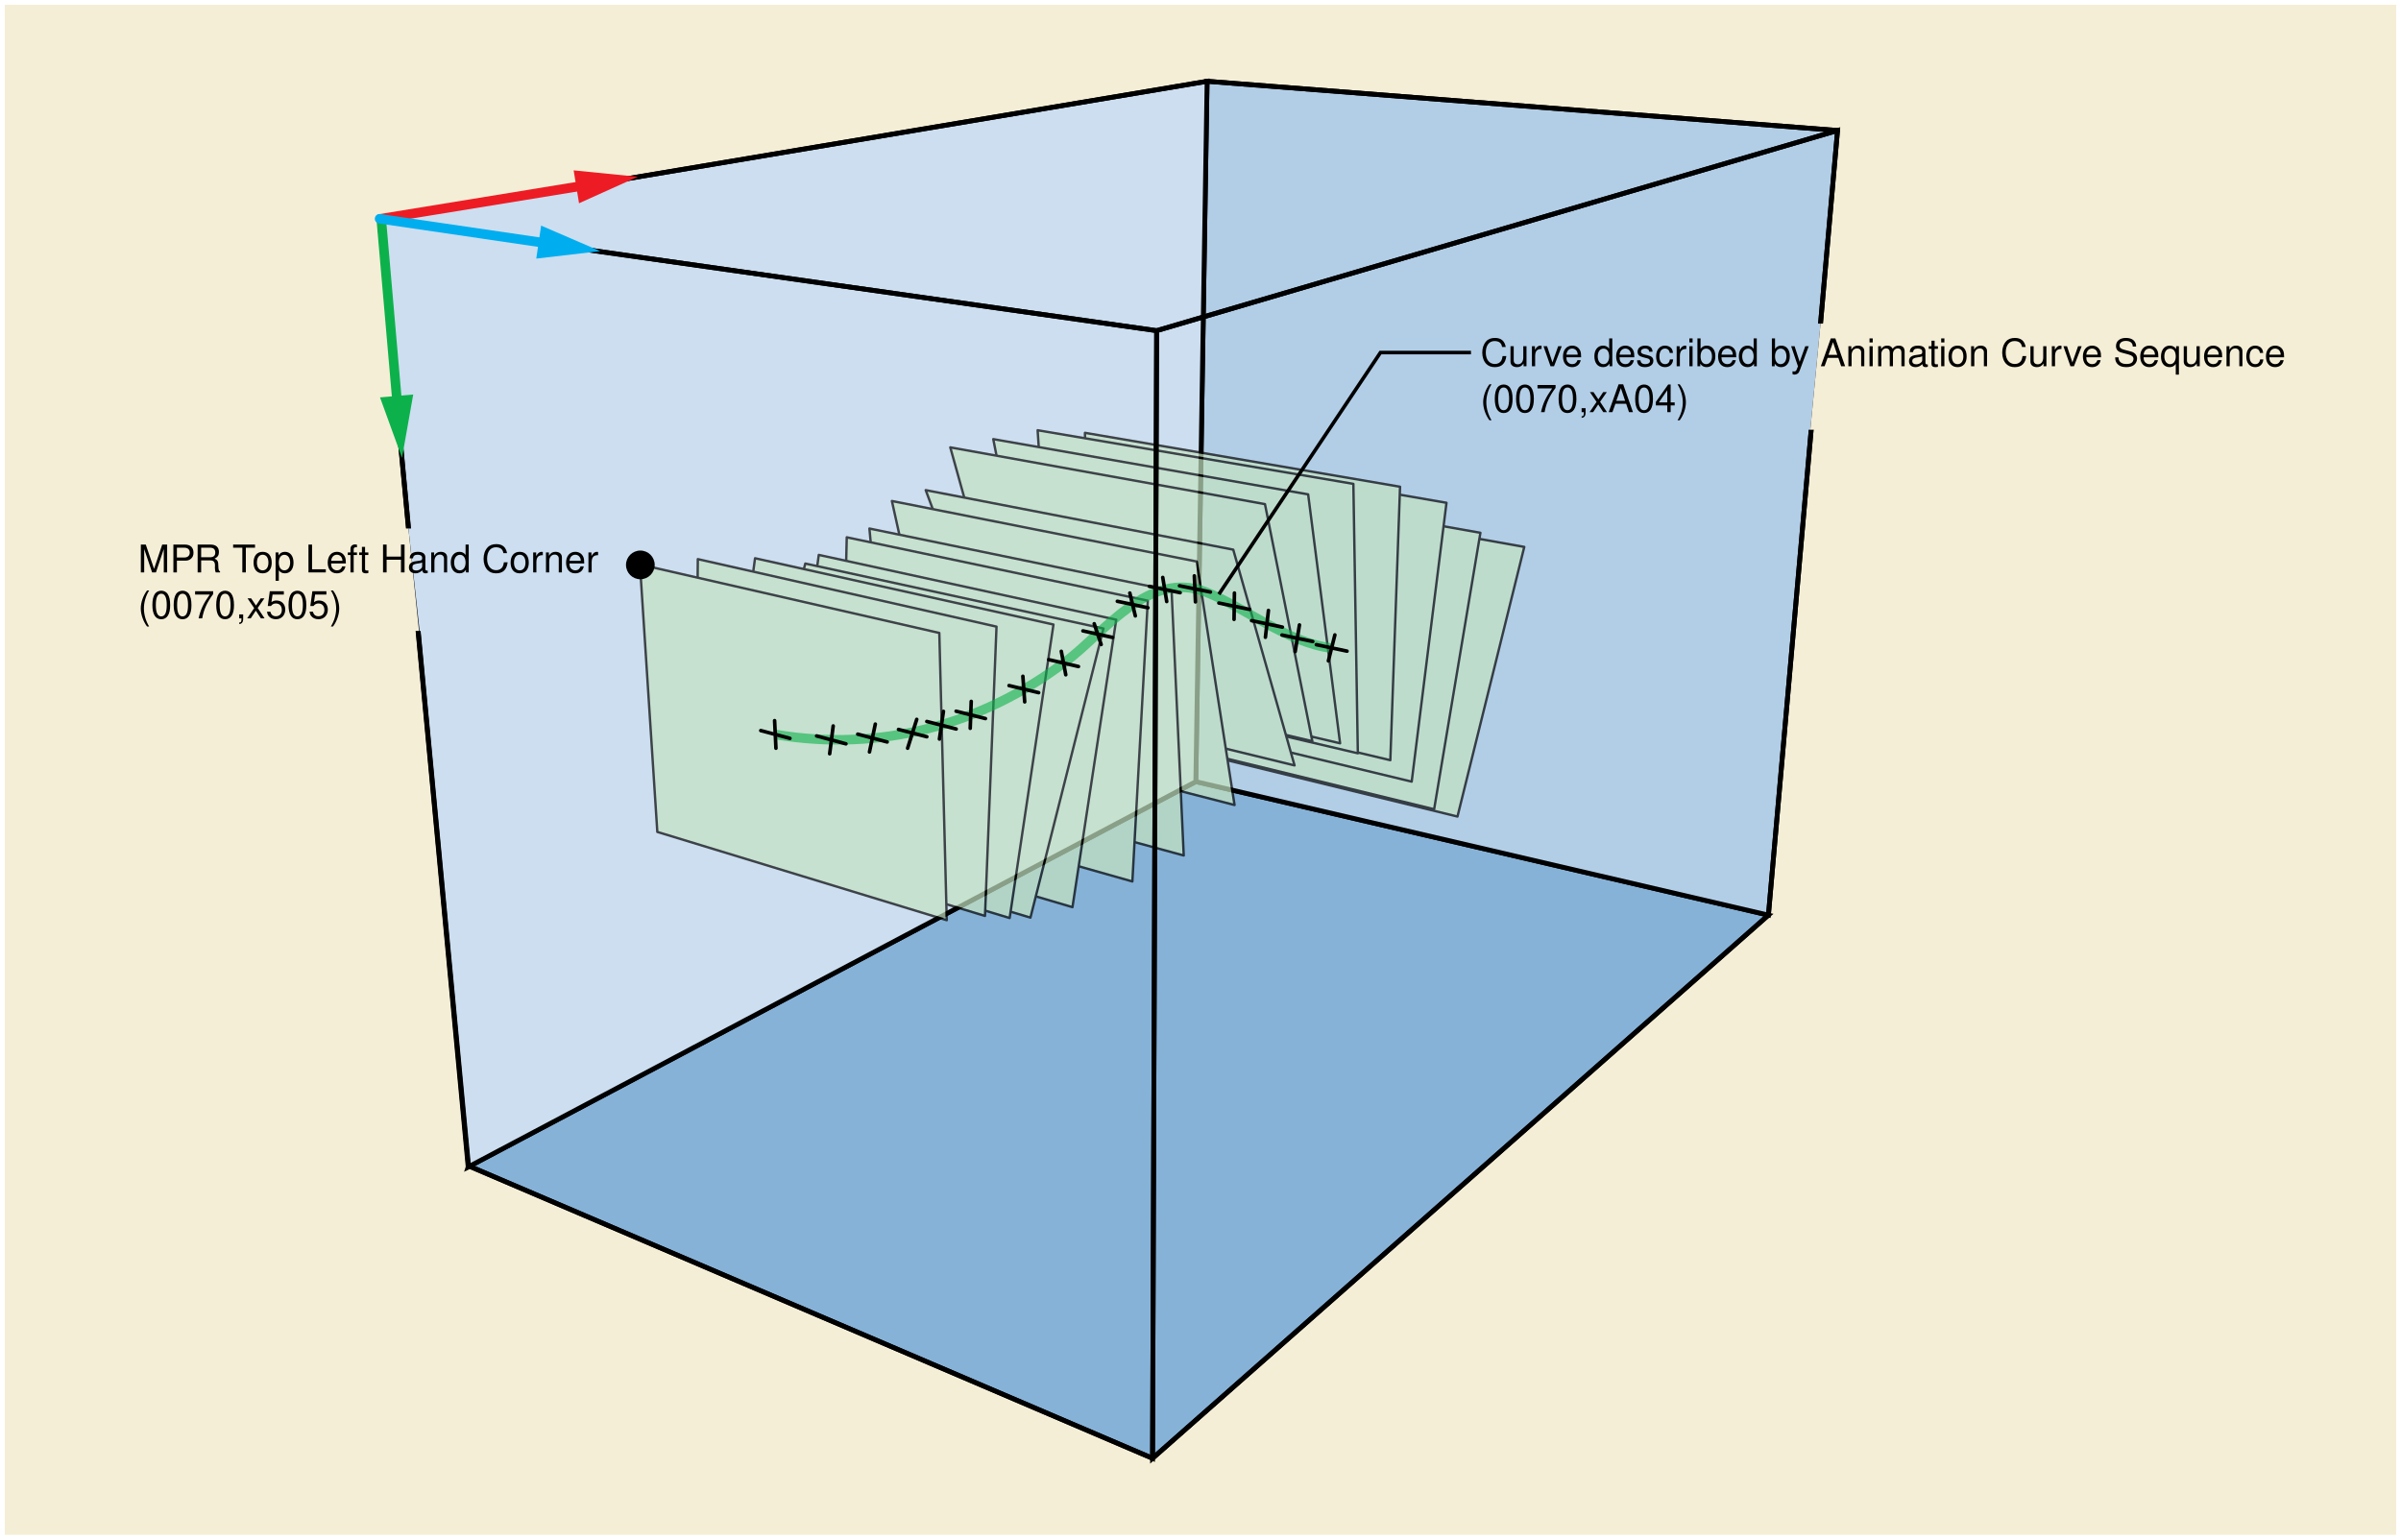
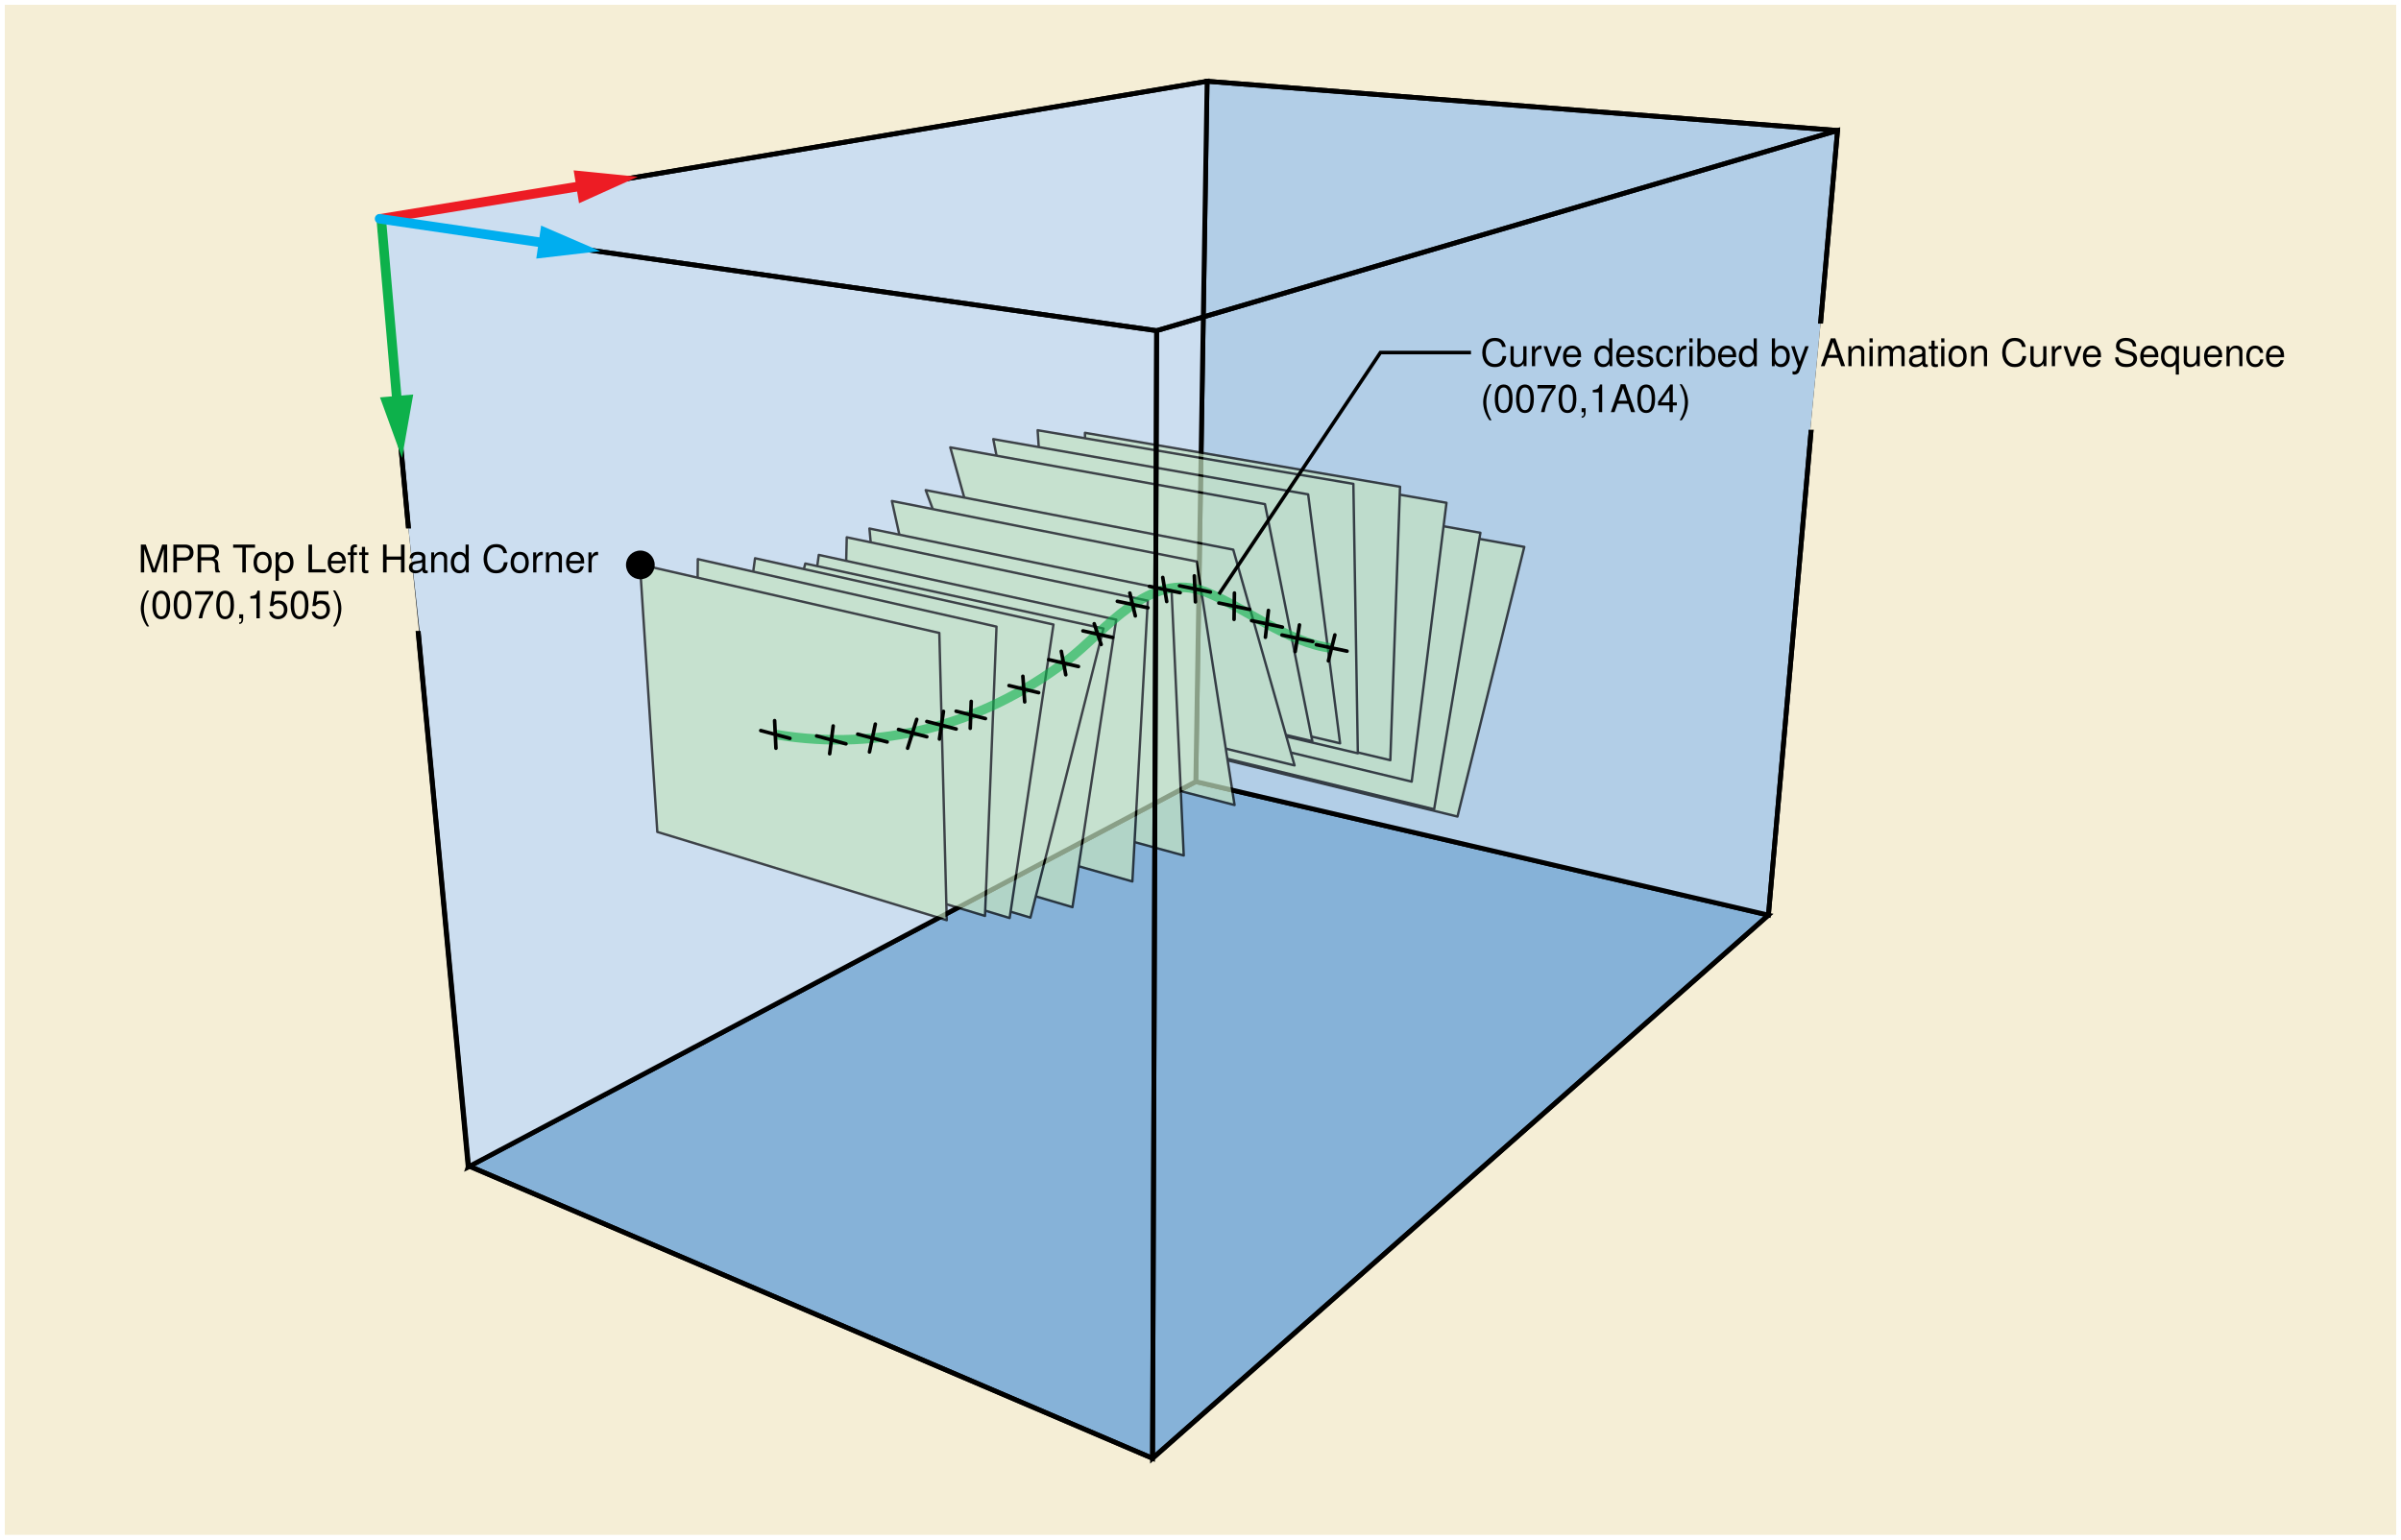
<svg xmlns="http://www.w3.org/2000/svg" version="1.1" id="Layer_1" x="0px" y="0px" width="502.001px" height="322px" viewBox="0 0 502.001 322" enable-background="new 0 0 502.001 322" xml:space="preserve">
  <defs>
    <style type="text/css">
	text {
	  font-family: Helvetica, Verdana, ArialUnicodeMS, san-serif
	}
	</style>
  </defs>
  <g>
   </g>
  <g>
    <rect x="1" y="1" fill="#F5EED6" width="500.001" height="320" />
    <g>
      <polygon fill="#86B2D8" stroke="#000000" stroke-miterlimit="10" points="97.883,244.063 250.021,163.474 369.74,191.392     240.975,305 97.958,243.833   " />
      <polygon fill="#B2CEE7" stroke="#000000" stroke-miterlimit="10" points="384.195,27.289 252.378,17 250.021,163.474     369.74,191.392   " />
      <polygon fill="#CCDEF0" stroke="#000000" stroke-miterlimit="10" points="79.366,46.071 97.883,244.063 250.021,163.474     252.378,17   " />
      <g opacity="0.7">
        <polygon fill="#C3E2C1" stroke="#000000" stroke-width="0.5" stroke-linecap="round" stroke-linejoin="round" points="     240.908,155.174 304.729,170.776 318.696,114.383 254.074,102.868    " />
        <polygon fill="#C3E2C1" stroke="#000000" stroke-width="0.5" stroke-linecap="round" stroke-linejoin="round" points="     236.161,153.707 299.85,169.249 309.522,111.429 244.392,99.924    " />
        <polygon fill="#C3E2C1" stroke="#000000" stroke-width="0.5" stroke-linecap="round" stroke-linejoin="round" points="     231.379,148.129 295.159,163.474 302.432,105.154 236.896,93.832    " />
        <polygon fill="#C3E2C1" stroke="#000000" stroke-width="0.5" stroke-linecap="round" stroke-linejoin="round" points="     227.118,143.923 290.689,158.989 292.722,101.799 226.846,90.522    " />
        <polygon fill="#C3E2C1" stroke="#000000" stroke-width="0.5" stroke-linecap="round" stroke-linejoin="round" points="     220.427,142.656 283.669,157.493 283.895,157.547 282.962,101.196 216.947,89.982    " />
        <polygon fill="#C3E2C1" stroke="#000000" stroke-width="0.5" stroke-linecap="round" stroke-linejoin="round" points="     217.272,140.712 280.186,155.457 273.508,103.395 207.672,91.842    " />
        <polygon fill="#C3E2C1" stroke="#000000" stroke-width="0.5" stroke-linecap="round" stroke-linejoin="round" points="     211.658,140.207 274.383,155.017 264.479,105.435 198.686,93.564    " />
        <polygon fill="#C3E2C1" stroke="#000000" stroke-width="0.5" stroke-linecap="round" stroke-linejoin="round" points="     209.417,145.162 270.666,160.083 257.847,114.958 193.549,102.509    " />
        <polygon fill="#C3E2C1" stroke="#000000" stroke-width="0.5" stroke-linecap="round" stroke-linejoin="round" points="     197.097,152.669 258.12,168.364 250.209,117.44 186.476,104.78    " />
        <polygon fill="#C3E2C1" stroke="#000000" stroke-width="0.5" stroke-linecap="round" stroke-linejoin="round" points="     186.636,162.368 247.497,178.922 244.956,123.558 181.778,110.539    " />
        <polygon fill="#C3E2C1" stroke="#000000" stroke-width="0.5" stroke-linecap="round" stroke-linejoin="round" points="     175.713,167.081 236.757,184.354 239.982,125.635 177.039,112.373    " />
        <polygon fill="#C3E2C1" stroke="#000000" stroke-width="0.5" stroke-linecap="round" stroke-linejoin="round" points="     163.473,171.826 224.232,189.729 233.378,129.605 171.191,116.054    " />
        <polygon fill="#C3E2C1" stroke="#000000" stroke-width="0.5" stroke-linecap="round" stroke-linejoin="round" points="     154.066,173.645 215.445,191.915 230.712,131.456 168.371,117.861    " />
        <polygon fill="#C3E2C1" stroke="#000000" stroke-width="0.5" stroke-linecap="round" stroke-linejoin="round" points="     150.159,173.61 211.097,192.003 220.261,130.619 157.866,116.755    " />
        <polygon fill="#C3E2C1" stroke="#000000" stroke-width="0.5" stroke-linecap="round" stroke-linejoin="round" points="     145.376,173.194 205.942,191.562 208.349,131.06 145.898,116.939    " />
        <polygon fill="#C3E2C1" stroke="#000000" stroke-width="0.5" stroke-linecap="round" stroke-linejoin="round" points="     137.432,173.992 197.947,192.456 196.392,132.38 133.802,118.063    " />
      </g>
      <path opacity="0.6" fill="none" stroke="#0DB14B" stroke-width="2" stroke-linejoin="round" d="M278.498,135.563    c-9.283-1.093-18.46-8.658-26.34-11.728c-12.002-4.675-20.981,8.211-29.252,14.459c-17.742,13.402-38.803,18.978-60.641,15.345" />
      <g>
        <line fill="none" stroke="#000000" stroke-width="0.75" stroke-linecap="round" stroke-linejoin="round" x1="275.223" y1="134.83" x2="281.636" y2="136.184" />
        <line fill="none" stroke="#000000" stroke-width="0.75" stroke-linecap="round" stroke-linejoin="round" x1="279.095" y1="132.791" x2="277.739" y2="138.218" />
        <line fill="none" stroke="#000000" stroke-width="0.75" stroke-linecap="round" stroke-linejoin="round" x1="268.04" y1="132.815" x2="274.471" y2="134.168" />
        <line fill="none" stroke="#000000" stroke-width="0.75" stroke-linecap="round" stroke-linejoin="round" x1="271.689" y1="130.701" x2="270.798" y2="136.274" />
        <line fill="none" stroke="#000000" stroke-width="0.75" stroke-linecap="round" stroke-linejoin="round" x1="261.678" y1="129.804" x2="268.124" y2="131.159" />
        <line fill="none" stroke="#000000" stroke-width="0.75" stroke-linecap="round" stroke-linejoin="round" x1="265.205" y1="127.67" x2="264.572" y2="133.281" />
        <line fill="none" stroke="#000000" stroke-width="0.75" stroke-linecap="round" stroke-linejoin="round" x1="254.842" y1="126.121" x2="261.292" y2="127.462" />
        <line fill="none" stroke="#000000" stroke-width="0.75" stroke-linecap="round" stroke-linejoin="round" x1="258.094" y1="124.033" x2="258.015" y2="129.536" />
        <line fill="none" stroke="#000000" stroke-width="0.75" stroke-linecap="round" stroke-linejoin="round" x1="246.608" y1="122.511" x2="253.071" y2="123.822" />
        <line fill="none" stroke="#000000" stroke-width="0.75" stroke-linecap="round" stroke-linejoin="round" x1="249.712" y1="120.438" x2="249.941" y2="125.881" />
        <line fill="none" stroke="#000000" stroke-width="0.75" stroke-linecap="round" stroke-linejoin="round" x1="243.108" y1="120.768" x2="243.935" y2="125.806" />
        <line fill="none" stroke="#000000" stroke-width="0.75" stroke-linecap="round" stroke-linejoin="round" x1="240.322" y1="122.634" x2="246.747" y2="123.957" />
        <line fill="none" stroke="#000000" stroke-width="0.75" stroke-linecap="round" stroke-linejoin="round" x1="236.222" y1="124.036" x2="237.371" y2="128.81" />
        <line fill="none" stroke="#000000" stroke-width="0.75" stroke-linecap="round" stroke-linejoin="round" x1="233.611" y1="125.755" x2="240.01" y2="127.111" />
        <line fill="none" stroke="#000000" stroke-width="0.75" stroke-linecap="round" stroke-linejoin="round" x1="226.418" y1="131.946" x2="232.62" y2="133.323" />
        <line fill="none" stroke="#000000" stroke-width="0.75" stroke-linecap="round" stroke-linejoin="round" x1="228.778" y1="130.455" x2="230.23" y2="134.795" />
        <line fill="none" stroke="#000000" stroke-width="0.75" stroke-linecap="round" stroke-linejoin="round" x1="221.897" y1="136.218" x2="222.831" y2="141.124" />
        <line fill="none" stroke="#000000" stroke-width="0.75" stroke-linecap="round" stroke-linejoin="round" x1="219.271" y1="137.96" x2="225.484" y2="139.4" />
        <line fill="none" stroke="#000000" stroke-width="0.75" stroke-linecap="round" stroke-linejoin="round" x1="213.863" y1="141.441" x2="214.243" y2="146.793" />
        <line fill="none" stroke="#000000" stroke-width="0.75" stroke-linecap="round" stroke-linejoin="round" x1="210.97" y1="143.383" x2="217.16" y2="144.867" />
        <line fill="none" stroke="#000000" stroke-width="0.75" stroke-linecap="round" stroke-linejoin="round" x1="203.062" y1="146.694" x2="202.853" y2="152.321" />
        <line fill="none" stroke="#000000" stroke-width="0.75" stroke-linecap="round" stroke-linejoin="round" x1="199.903" y1="148.746" x2="206.035" y2="150.284" />
        <line fill="none" stroke="#000000" stroke-width="0.75" stroke-linecap="round" stroke-linejoin="round" x1="197.256" y1="148.78" x2="196.417" y2="154.566" />
        <line fill="none" stroke="#000000" stroke-width="0.75" stroke-linecap="round" stroke-linejoin="round" x1="193.78" y1="150.892" x2="199.917" y2="152.465" />
        <line fill="none" stroke="#000000" stroke-width="0.75" stroke-linecap="round" stroke-linejoin="round" x1="191.67" y1="150.451" x2="189.766" y2="156.486" />
        <line fill="none" stroke="#000000" stroke-width="0.75" stroke-linecap="round" stroke-linejoin="round" x1="193.78" y1="154.086" x2="187.856" y2="152.561" />
        <line fill="none" stroke="#000000" stroke-width="0.75" stroke-linecap="round" stroke-linejoin="round" x1="183.009" y1="151.441" x2="181.789" y2="157.27" />
        <line fill="none" stroke="#000000" stroke-width="0.75" stroke-linecap="round" stroke-linejoin="round" x1="179.336" y1="153.543" x2="185.484" y2="155.179" />
        <line fill="none" stroke="#000000" stroke-width="0.75" stroke-linecap="round" stroke-linejoin="round" x1="174.202" y1="151.831" x2="173.468" y2="157.644" />
        <line fill="none" stroke="#000000" stroke-width="0.75" stroke-linecap="round" stroke-linejoin="round" x1="170.739" y1="153.92" x2="176.869" y2="155.57" />
        <line fill="none" stroke="#000000" stroke-width="0.75" stroke-linecap="round" stroke-linejoin="round" x1="161.956" y1="150.716" x2="162.234" y2="156.486" />
        <line fill="none" stroke="#000000" stroke-width="0.75" stroke-linecap="round" stroke-linejoin="round" x1="159.062" y1="152.794" x2="165.154" y2="154.426" />
      </g>
      <g>
        <polygon fill="none" stroke="#000000" stroke-miterlimit="10" points="369.74,191.392 240.975,305 241.829,69.158      384.195,27.289    " />
      </g>
      <g>
        <polygon fill="none" stroke="#000000" stroke-linejoin="round" stroke-miterlimit="10" points="241.829,69.158 79.366,46.071      252.378,17 384.195,27.289    " />
      </g>
      <g>
        <polygon fill="none" stroke="#000000" stroke-linecap="round" stroke-miterlimit="10" points="79.366,46.071 97.958,243.833      240.975,305 241.829,69.158    " />
      </g>
      <circle cx="133.884" cy="118.146" r="3" />
      <polyline fill="none" stroke="#000000" stroke-width="0.75" stroke-miterlimit="10" points="254.842,124.291 288.627,73.731     307.586,73.731   " />
      <g>
        <g>
          <line fill="none" stroke="#0DB14B" stroke-width="2" x1="79.724" y1="45.975" x2="83.13" y2="85.179" />
          <g>
            <polygon fill="#0DB14B" points="79.451,83.112 84.05,95.771 86.397,82.509      " />
          </g>
        </g>
      </g>
      <g>
        <g>
          <line fill="none" stroke="#ED1C24" stroke-width="2" stroke-linecap="round" x1="79.553" y1="45.759" x2="122.847" y2="38.688" />
          <g>
            <polygon fill="#ED1C24" points="121.062,42.512 133.339,36.975 119.938,35.631      " />
          </g>
        </g>
      </g>
      <g>
        <g>
          <line fill="none" stroke="#00AEEF" stroke-width="2" stroke-linecap="round" x1="79.366" y1="45.75" x2="114.982" y2="50.98" />
          <g>
            <polygon fill="#00AEEF" points="112.124,54.084 125.501,52.524 113.137,47.185      " />
          </g>
        </g>
      </g>
      <g>
        <polygon fill="#B2CEE7" points="378.499,89.884 307.586,89.884 307.586,67.68 380.638,67.68    " />
        <polygon fill="#F5EED6" points="380.638,67.68 479.751,67.68 479.751,89.884 378.499,89.884    " />
        <rect x="309.522" y="70.873" fill="none" width="170.229" height="19.011" />
-         <text transform="matrix(1 0 0 1 309.5225 76.5972)">
+         <text transform="matrix(1 0 0 1 309.5225 76.5913)">
          <tspan x="0" y="0" font-size="8">Curve described by Animation Curve Sequence</tspan>
-           <tspan x="0" y="9.6" font-size="8">(0070,xA04) </tspan>
+           <tspan x="0" y="9.6" font-size="8">(0070,1A04) </tspan>
        </text>
      </g>
      <g>
        <polygon fill="#F5EED6" points="87.604,131.946 22.249,131.946 22.249,110.539 85.396,110.539    " />
        <polygon fill="#CCDEF0" points="85.396,110.539 127.749,110.539 127.749,131.946 87.729,131.946    " />
        <rect x="28.854" y="114" fill="none" width="102.201" height="19.011" />
-         <text transform="matrix(1 0 0 1 28.854 119.7222)">
+         <text transform="matrix(1 0 0 1 28.854 119.7163)">
          <tspan x="0" y="0" font-size="8">MPR Top Left Hand Corner</tspan>
-           <tspan x="0" y="9.6" font-size="8">(0070,x505) </tspan>
+           <tspan x="0" y="9.6" font-size="8">(0070,1505) </tspan>
        </text>
      </g>
    </g>
  </g>
</svg>
